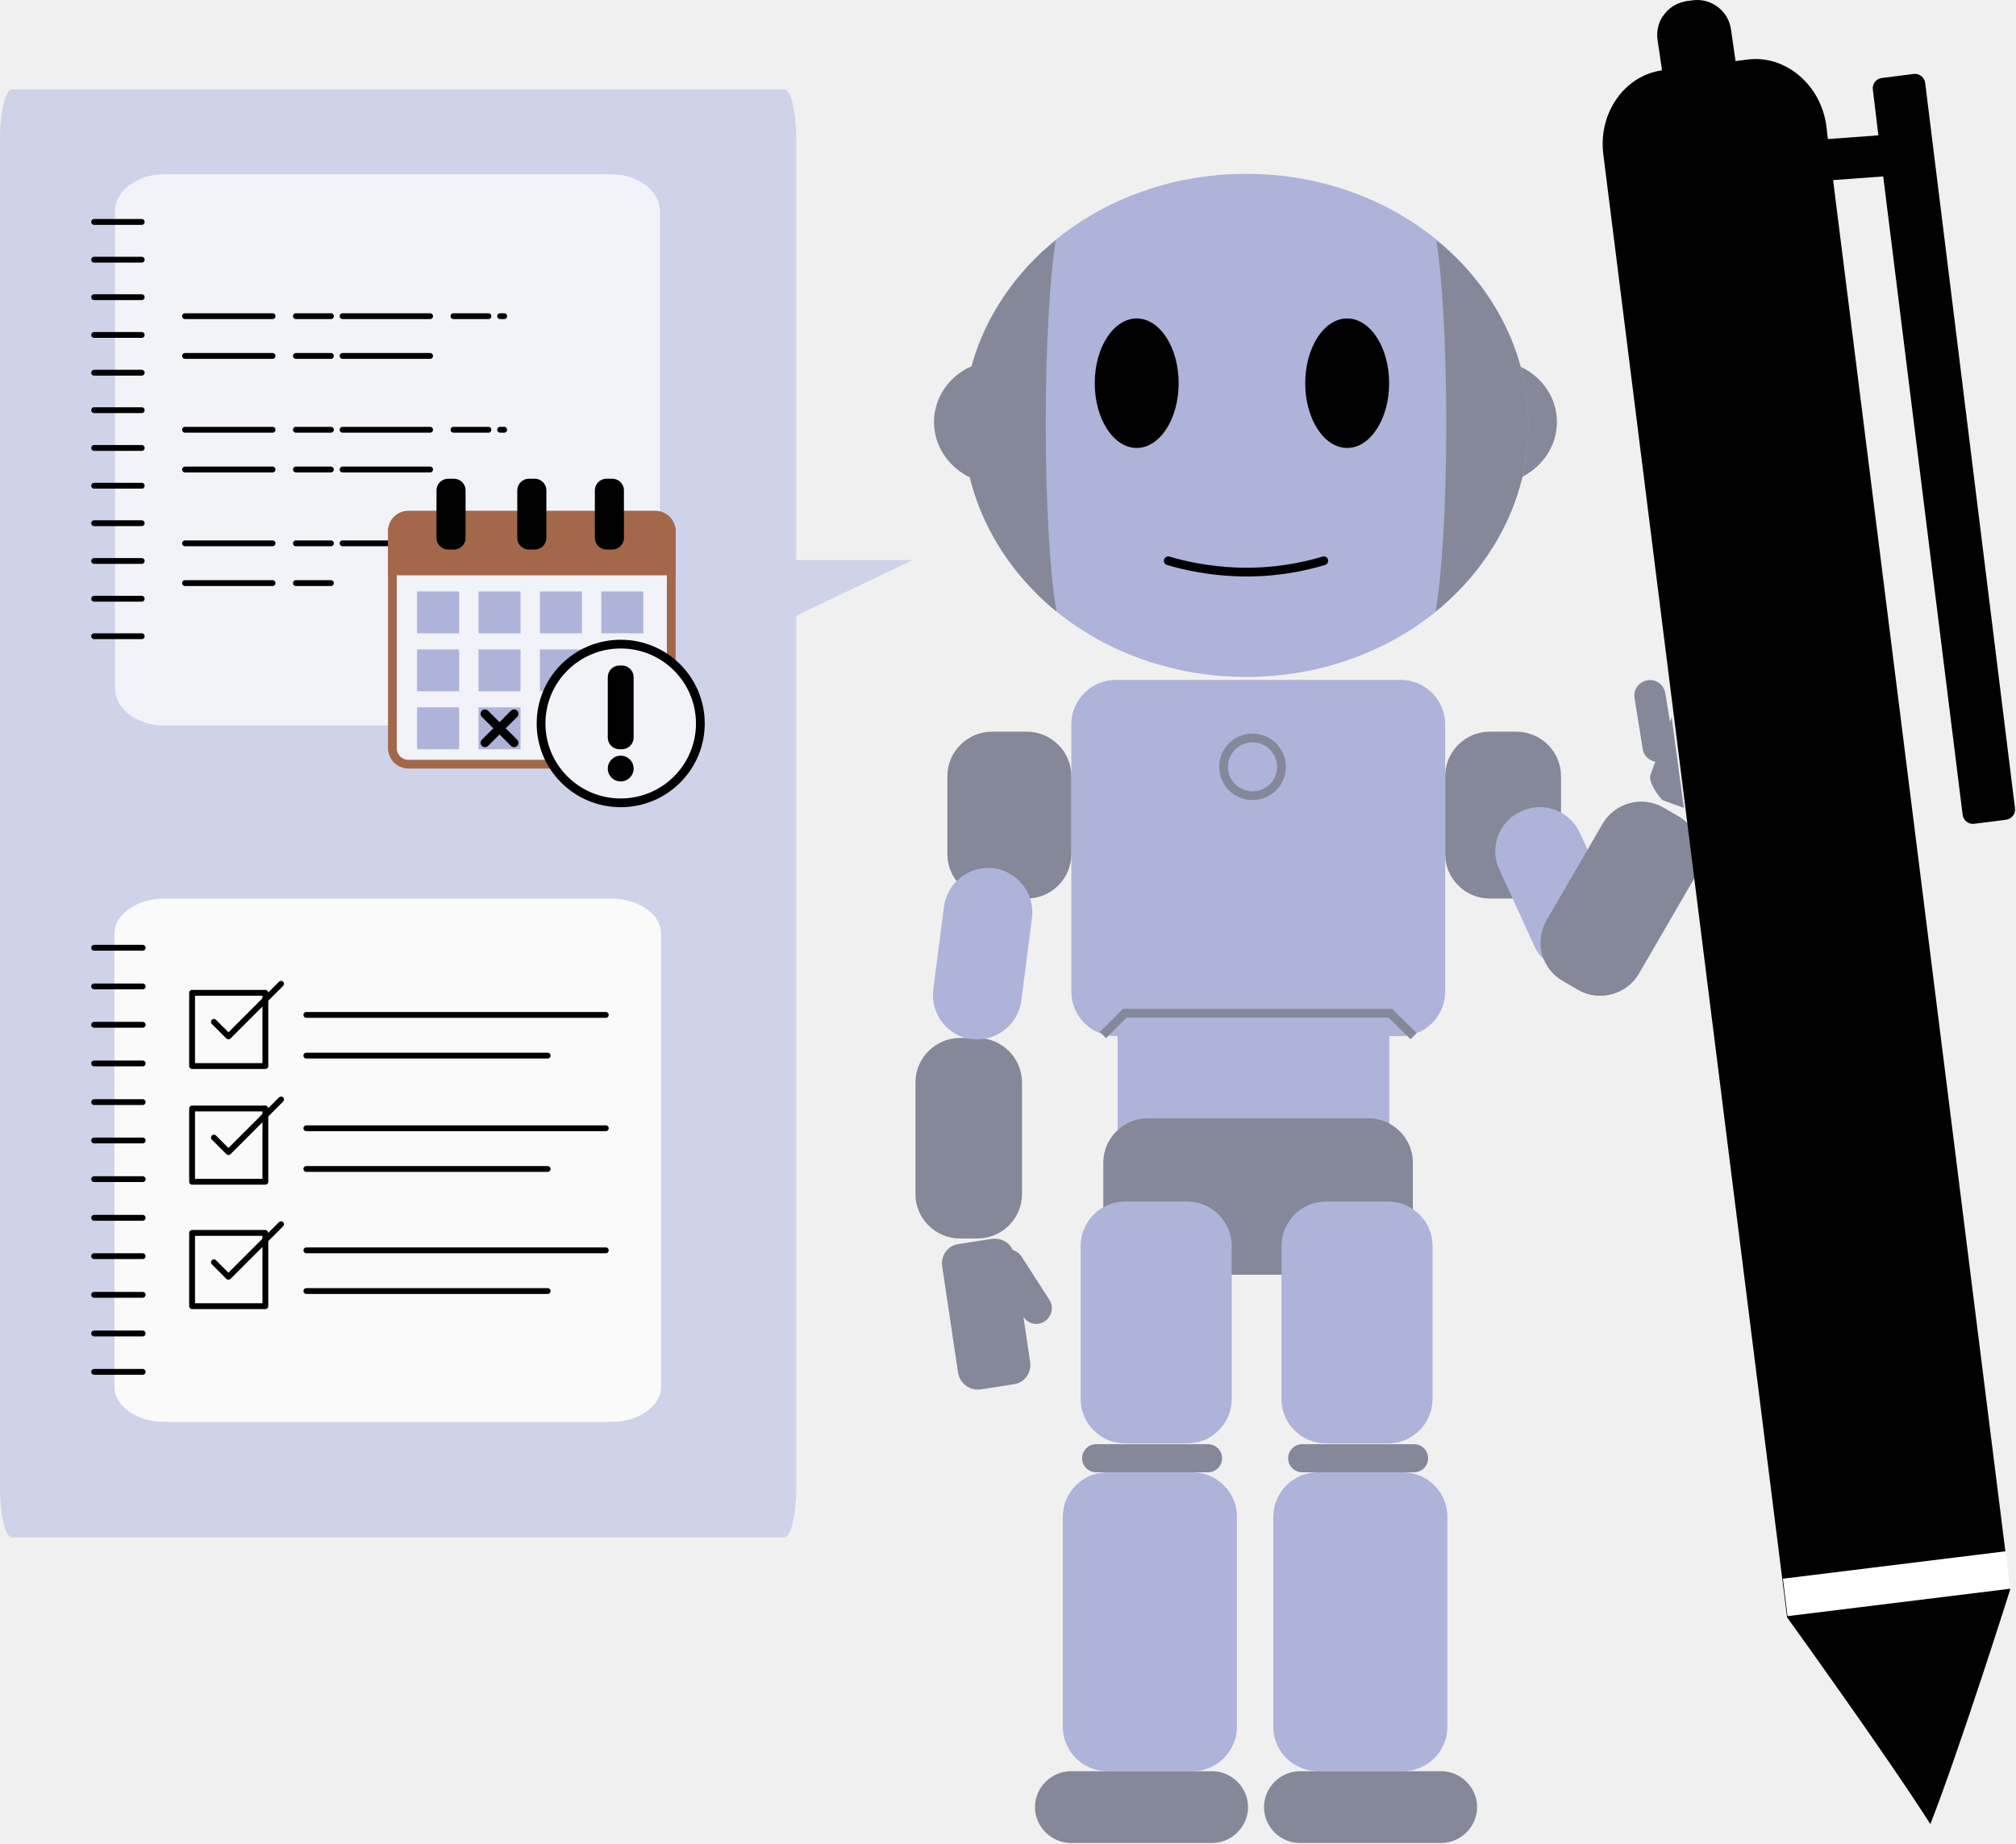
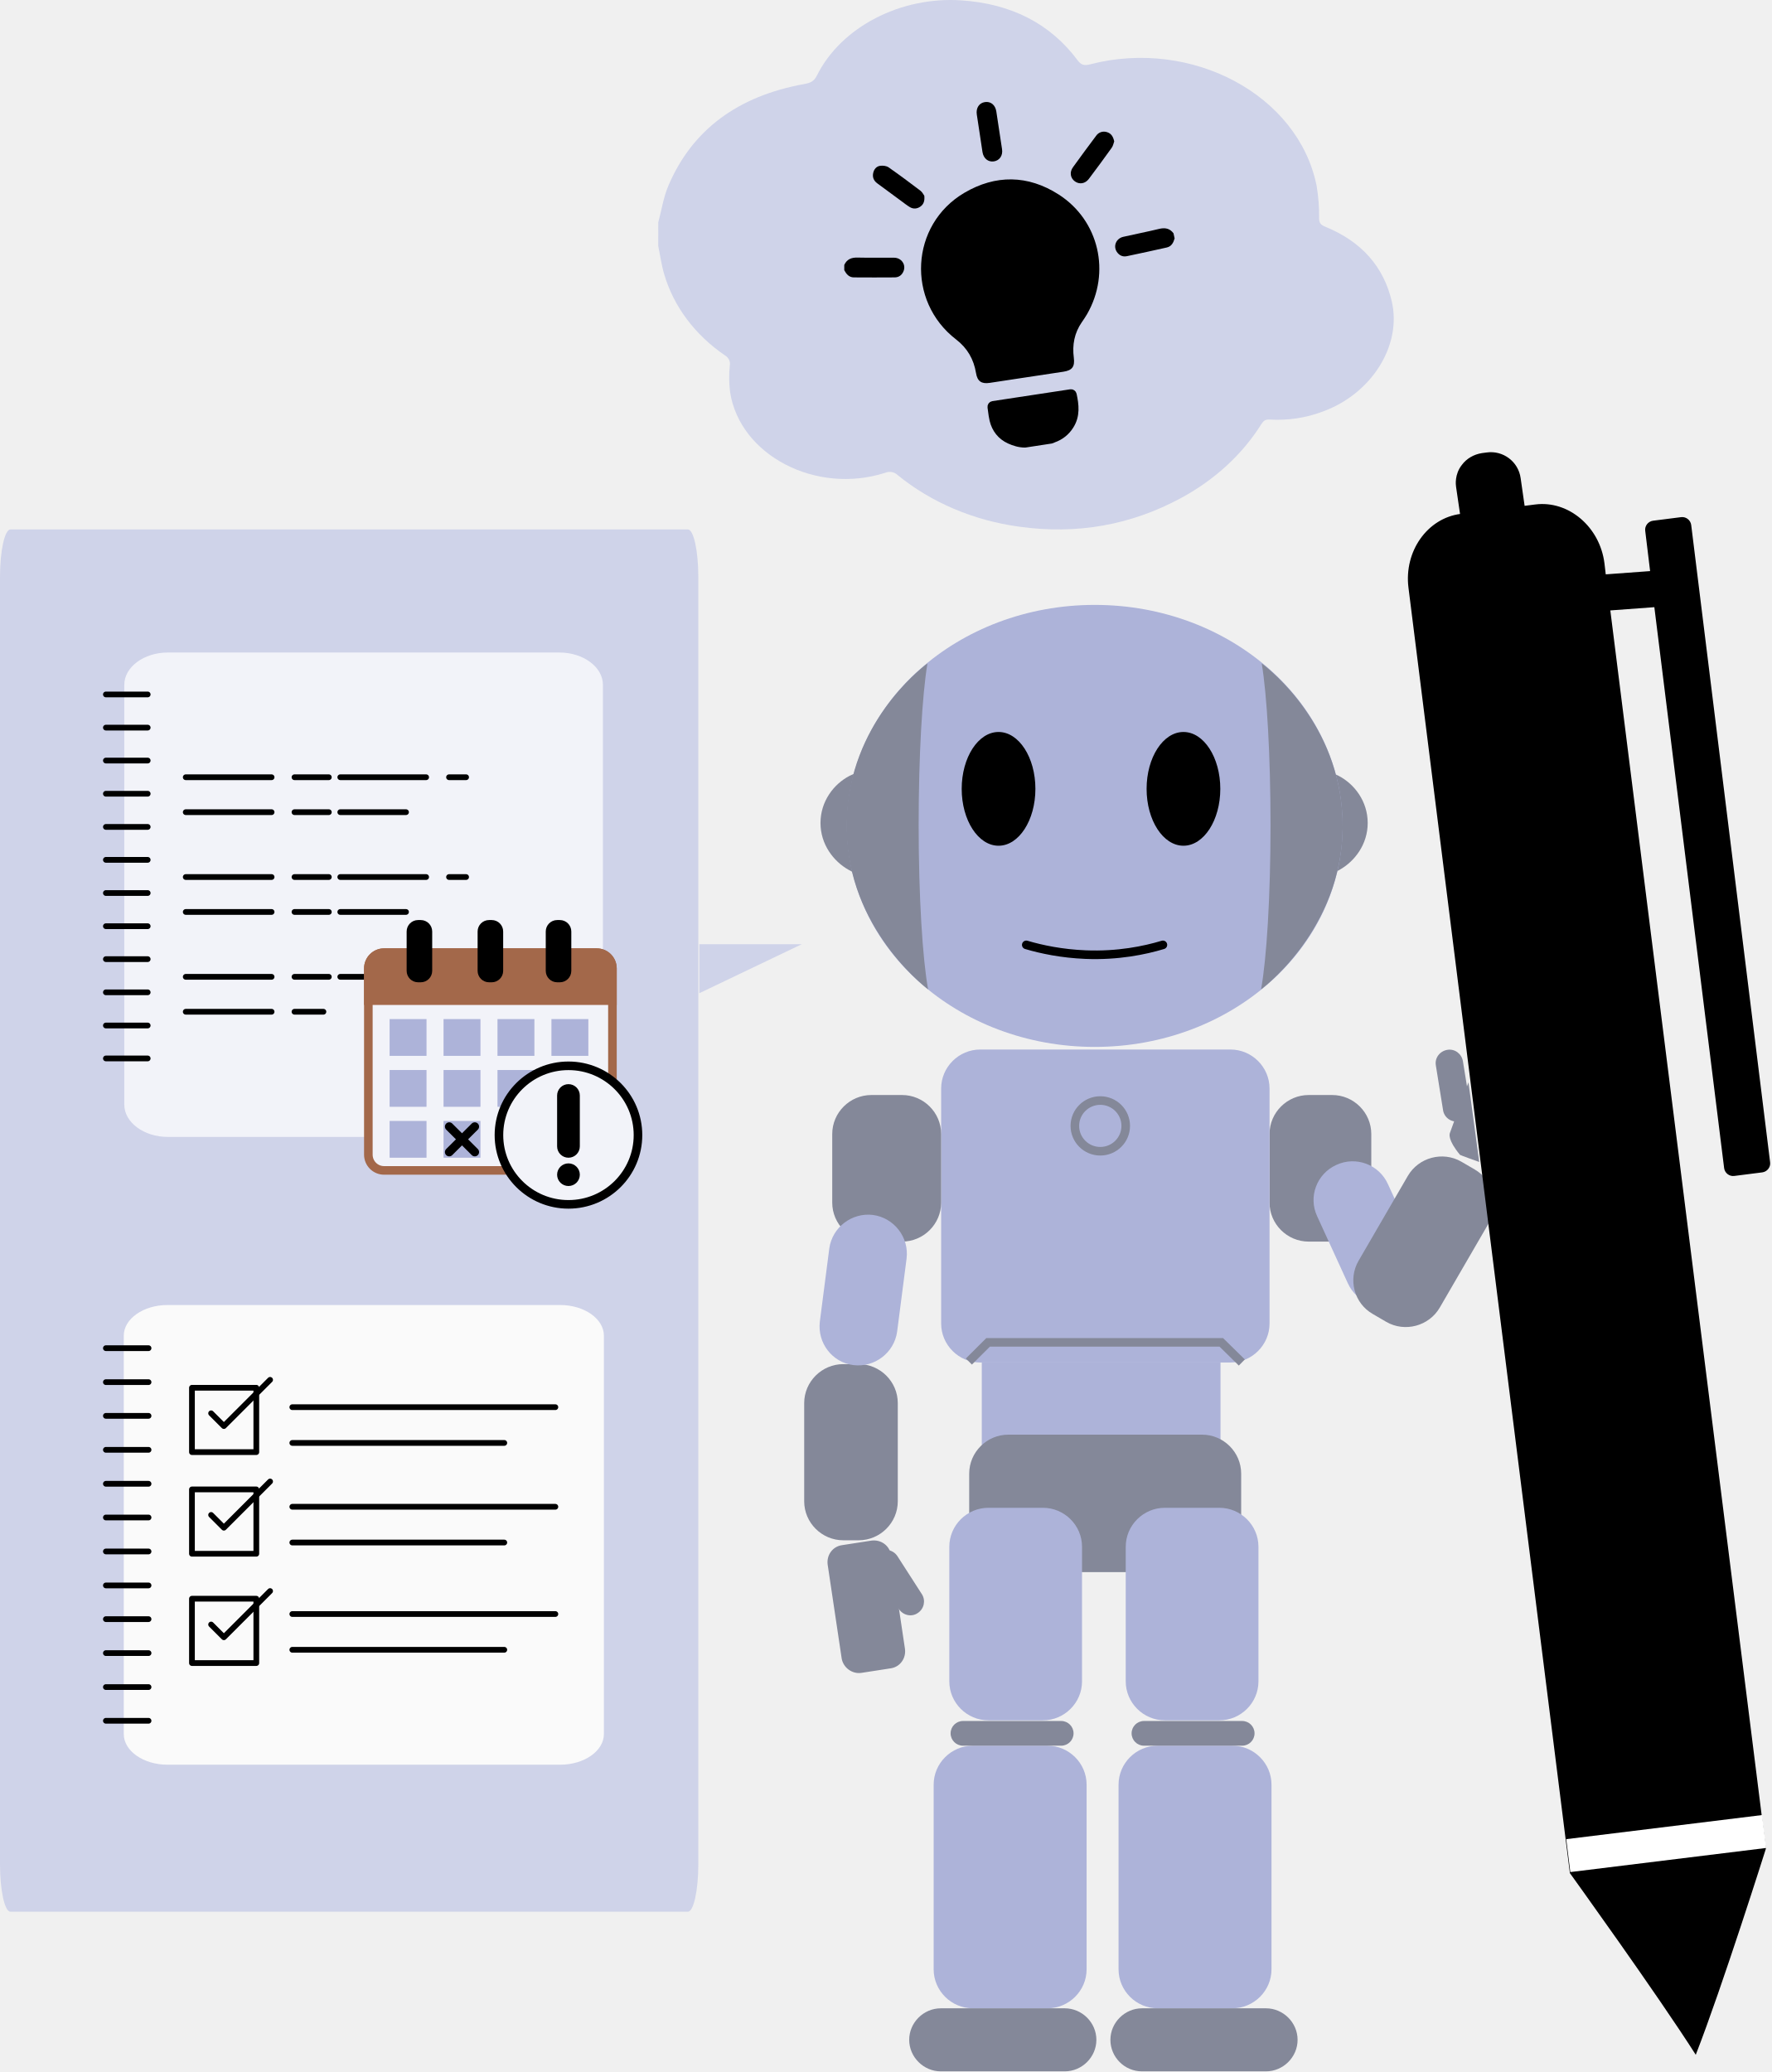
- <svg xmlns="http://www.w3.org/2000/svg" width="691" height="632" viewBox="0 0 691 632" fill="none">
-   <path d="M510.614 308.018H519.775C528.173 308.018 535.044 301.17 535.044 292.8V266.043C535.044 257.673 528.173 250.825 519.775 250.825H510.614C502.217 250.825 495.346 257.673 495.346 266.043V292.8C495.346 301.17 502.217 308.018 510.614 308.018Z" fill="#848899" />
-   <path d="M545.987 331.732C553.622 328.308 557.057 319.305 553.494 311.696L541.534 285.572C538.099 277.963 529.065 274.539 521.43 278.09C513.796 281.514 510.36 290.518 513.923 298.127L525.884 324.25C529.319 331.859 538.226 335.156 545.987 331.732Z" fill="#ADB3D9" />
-   <path d="M535.681 336.298L540.898 339.341C548.151 343.526 557.566 340.99 561.765 333.762L580.978 300.663C585.177 293.435 582.632 284.05 575.38 279.865L570.163 276.822C562.91 272.637 553.495 275.173 549.296 282.402L530.083 315.5C525.884 322.729 528.301 332.113 535.681 336.298Z" fill="#848899" />
-   <path d="M520.667 125.532L522.321 126.293C528.428 129.463 533.645 136.185 533.645 144.681C533.645 153.051 528.555 159.645 522.702 162.942L521.303 163.703" fill="#848899" />
-   <path d="M333.116 125.532L331.462 126.293C325.355 129.463 320.138 136.185 320.138 144.681C320.138 153.051 325.228 159.645 331.081 162.942L332.48 163.703" fill="#848899" />
-   <path d="M427.146 232.056C480.553 232.056 523.848 193.448 523.848 145.823C523.848 98.197 480.553 59.589 427.146 59.589C373.74 59.589 330.445 98.197 330.445 145.823C330.445 193.448 373.74 232.056 427.146 232.056Z" fill="#ADB3D9" />
-   <path d="M362.127 209.61C359.964 197.689 358.437 173.595 358.437 145.569C358.437 118.304 359.836 94.59 361.872 82.415C358.182 85.205 331.717 106.256 330.317 143.033C328.917 183.359 359.2 207.327 362.127 209.61Z" fill="#848899" />
-   <path d="M389.611 153.558C397.552 153.558 403.989 143.622 403.989 131.366C403.989 119.109 397.552 109.173 389.611 109.173C381.67 109.173 375.233 119.109 375.233 131.366C375.233 143.622 381.67 153.558 389.611 153.558Z" fill="black" />
-   <path d="M461.755 153.558C469.696 153.558 476.133 143.622 476.133 131.366C476.133 119.109 469.696 109.173 461.755 109.173C453.814 109.173 447.377 119.109 447.377 131.366C447.377 143.622 453.814 153.558 461.755 153.558Z" fill="black" />
-   <path d="M400.426 192.237C406.406 194.012 414.295 195.661 423.584 196.041C436.18 196.548 446.614 194.393 453.739 192.237" stroke="black" stroke-width="3" stroke-miterlimit="10" stroke-linecap="round" stroke-linejoin="round" />
-   <path d="M382.484 355.193H480.077C488.474 355.193 495.345 348.345 495.345 339.975V248.289C495.345 239.919 488.474 233.071 480.077 233.071H382.484C374.087 233.071 367.216 239.919 367.216 248.289V339.975C367.216 348.345 374.087 355.193 382.484 355.193Z" fill="#ADB3D9" />
-   <path d="M429.308 272.764C434.79 272.764 439.233 268.335 439.233 262.872C439.233 257.409 434.79 252.981 429.308 252.981C423.827 252.981 419.384 257.409 419.384 262.872C419.384 268.335 423.827 272.764 429.308 272.764Z" stroke="#848899" stroke-width="3" stroke-miterlimit="10" />
-   <path d="M484.531 355.193L476.515 347.331H385.539L378.032 354.813" stroke="#848899" stroke-width="3" stroke-miterlimit="10" />
-   <path d="M329.045 424.561H335.025C343.423 424.561 350.294 417.713 350.294 409.343V371.045C350.294 362.675 343.423 355.827 335.025 355.827H329.045C320.647 355.827 313.776 362.675 313.776 371.045V409.343C313.776 417.713 320.647 424.561 329.045 424.561Z" fill="#848899" />
-   <path d="M336.044 476.301L347.495 474.525C351.185 474.018 353.603 470.594 353.094 466.916L347.622 430.267C347.114 426.589 343.678 424.18 339.988 424.687L328.537 426.463C324.847 426.97 322.429 430.394 322.938 434.071L328.409 470.721C329.046 474.272 332.481 476.808 336.044 476.301Z" fill="#848899" />
-   <path d="M572.961 245.879L577.16 276.949C577.16 276.949 569.652 274.286 569.652 274.159C564.817 268.325 565.581 266.043 565.708 265.662C566.09 264.521 572.452 247.147 572.961 245.879Z" fill="#848899" />
-   <path d="M569.144 261.097C572.071 260.589 574.107 257.926 573.598 255.01L570.799 237.636C570.29 234.719 567.618 232.69 564.691 233.198C561.765 233.705 559.729 236.368 560.238 239.285L563.037 256.658C563.419 259.575 566.218 261.604 569.144 261.097Z" fill="#848899" />
-   <path d="M358.055 452.967C360.599 451.318 361.236 448.021 359.709 445.612L350.166 430.774C348.512 428.238 345.203 427.604 342.786 429.126C340.241 430.774 339.605 434.072 341.132 436.481L350.675 451.318C352.329 453.855 355.637 454.615 358.055 452.967Z" fill="#848899" />
-   <path d="M339.987 308.018H351.948C360.346 308.018 367.217 301.17 367.217 292.8V266.043C367.217 257.673 360.346 250.825 351.948 250.825H339.987C331.59 250.825 324.719 257.673 324.719 266.043V292.8C324.719 301.17 331.59 308.018 339.987 308.018Z" fill="#848899" />
-   <path d="M383.072 392.802L476.21 392.802L476.21 355.138L383.072 355.138L383.072 392.802Z" fill="#ADB3D9" />
-   <path d="M393.427 436.988H469.007C477.405 436.988 484.276 430.14 484.276 421.77V398.563C484.276 390.194 477.405 383.346 469.007 383.346H393.427C385.03 383.346 378.159 390.194 378.159 398.563V421.77C378.159 430.14 385.03 436.988 393.427 436.988Z" fill="#848899" />
-   <path d="M385.666 494.816H406.915C415.313 494.816 422.184 487.968 422.184 479.598V427.097C422.184 418.727 415.313 411.879 406.915 411.879H385.666C377.268 411.879 370.397 418.727 370.397 427.097V479.598C370.397 487.968 377.268 494.816 385.666 494.816Z" fill="#ADB3D9" />
-   <path d="M454.502 494.816H475.75C484.148 494.816 491.019 487.968 491.019 479.598V427.097C491.019 418.727 484.148 411.879 475.75 411.879H454.502C446.104 411.879 439.233 418.727 439.233 427.097V479.598C439.233 487.968 446.104 494.816 454.502 494.816Z" fill="#ADB3D9" />
-   <path d="M569.908 24.081L599.046 20.404C612.024 18.755 624.239 29.154 626.02 43.357L626.529 47.669L643.833 46.4L641.925 30.675C641.67 28.773 643.07 26.998 644.979 26.744L655.921 25.349C657.83 25.096 659.611 26.491 659.866 28.393L690.657 277.076C690.912 278.978 689.512 280.753 687.604 281.007L676.661 282.402C674.753 282.656 672.971 281.261 672.717 279.358L645.488 60.477L628.31 61.745L689.003 544.908C689.003 544.908 672.08 598.55 661.647 625.308C646.633 601.72 612.533 554.419 612.533 554.419L549.55 52.868C547.768 38.665 556.929 25.73 569.908 24.081Z" fill="black" />
-   <path d="M569.781 24.842C569.781 24.842 568.127 13.682 568.127 13.555C568 12.794 567.491 8.61 570.417 4.932C572.199 2.522 574.998 0.874 578.179 0.367L580.087 0.113C586.449 -0.775 592.43 3.664 593.32 10.131C593.32 10.258 594.974 21.545 594.974 21.671" fill="black" />
-   <path d="M687.512 531.771L611.11 541.178L612.701 554.016L689.104 544.609L687.512 531.771Z" fill="white" />
-   <path d="M451.703 607.173H480.84C489.238 607.173 496.109 600.325 496.109 591.955V519.925C496.109 511.555 489.238 504.707 480.84 504.707H451.703C443.305 504.707 436.434 511.555 436.434 519.925V591.955C436.434 600.325 443.305 607.173 451.703 607.173Z" fill="#ADB3D9" />
-   <path d="M379.559 607.173H408.696C417.094 607.173 423.965 600.325 423.965 591.955V519.925C423.965 511.555 417.094 504.707 408.696 504.707H379.559C371.161 504.707 364.29 511.555 364.29 519.925V591.955C364.29 600.325 371.161 607.173 379.559 607.173Z" fill="#ADB3D9" />
-   <path d="M445.596 631.775H493.947C500.691 631.775 506.289 626.195 506.289 619.474C506.289 612.753 500.691 607.173 493.947 607.173H445.596C438.853 607.173 433.254 612.753 433.254 619.474C433.254 626.195 438.725 631.775 445.596 631.775Z" fill="#848899" />
-   <path d="M367.09 631.775H415.44C422.184 631.775 427.783 626.195 427.783 619.474C427.783 612.753 422.184 607.173 415.44 607.173H367.09C360.346 607.173 354.748 612.753 354.748 619.474C354.748 626.195 360.346 631.775 367.09 631.775Z" fill="#848899" />
-   <path d="M446.36 504.707H484.658C487.33 504.707 489.494 502.551 489.494 499.888C489.494 497.225 487.33 495.069 484.658 495.069H446.36C443.688 495.069 441.524 497.225 441.524 499.888C441.524 502.551 443.688 504.707 446.36 504.707Z" fill="#848899" />
-   <path d="M375.742 504.707H414.041C416.713 504.707 418.876 502.551 418.876 499.888C418.876 497.225 416.713 495.069 414.041 495.069H375.742C373.07 495.069 370.907 497.225 370.907 499.888C370.907 502.551 373.07 504.707 375.742 504.707Z" fill="#848899" />
-   <path d="M492.038 209.61C494.201 197.689 495.728 173.595 495.728 145.569C495.728 118.304 494.328 94.59 492.292 82.415C495.982 85.205 522.448 106.256 523.847 143.033C525.247 183.359 495.091 207.327 492.038 209.61Z" fill="#848899" />
-   <path d="M332.99 356.208C341.26 357.222 348.895 351.389 350.04 343.146L353.729 314.613C354.747 306.37 348.895 298.761 340.624 297.619C332.353 296.605 324.719 302.438 323.574 310.681L319.884 339.215C318.866 347.584 324.719 355.193 332.99 356.208Z" fill="#ADB3D9" />
-   <path d="M268.852 527.005H206.739H4.08C1.836 527.005 0 519.359 0 509.933V47.74C0 38.315 1.836 30.668 4.08 30.668H268.852C271.096 30.668 272.932 38.315 272.932 47.74V509.933C272.932 519.359 271.096 527.005 268.852 527.005Z" fill="#CFD3E9" />
-   <path d="M272.856 191.987H312.828L272.856 211.105V191.987Z" fill="#CFD3E9" />
-   <path d="M209.204 248.726H56.436C47.091 248.726 39.446 243.056 39.446 236.125V72.315C39.446 65.385 47.091 59.715 56.436 59.715H209.204C218.548 59.715 226.194 65.385 226.194 72.315V236.125C226.194 243.056 218.548 248.726 209.204 248.726Z" fill="#F2F3F9" />
-   <path d="M48.575 76.076H32.265" stroke="black" stroke-width="2" stroke-miterlimit="10" stroke-linecap="round" stroke-linejoin="round" />
-   <path d="M48.575 89.022H32.265" stroke="black" stroke-width="2" stroke-miterlimit="10" stroke-linecap="round" stroke-linejoin="round" />
-   <path d="M48.575 101.872H32.265" stroke="black" stroke-width="2" stroke-miterlimit="10" stroke-linecap="round" stroke-linejoin="round" />
-   <path d="M48.575 114.818H32.265" stroke="black" stroke-width="2" stroke-miterlimit="10" stroke-linecap="round" stroke-linejoin="round" />
-   <path d="M48.575 127.765H32.265" stroke="black" stroke-width="2" stroke-miterlimit="10" stroke-linecap="round" stroke-linejoin="round" />
-   <path d="M48.575 140.614H32.265" stroke="black" stroke-width="2" stroke-miterlimit="10" stroke-linecap="round" stroke-linejoin="round" />
-   <path d="M48.575 153.561H32.265" stroke="black" stroke-width="2" stroke-miterlimit="10" stroke-linecap="round" stroke-linejoin="round" />
-   <path d="M48.575 166.507H32.265" stroke="black" stroke-width="2" stroke-miterlimit="10" stroke-linecap="round" stroke-linejoin="round" />
-   <path d="M48.575 179.357H32.265" stroke="black" stroke-width="2" stroke-miterlimit="10" stroke-linecap="round" stroke-linejoin="round" />
-   <path d="M48.575 192.303H32.265" stroke="black" stroke-width="2" stroke-miterlimit="10" stroke-linecap="round" stroke-linejoin="round" />
-   <path d="M48.575 205.25H32.265" stroke="black" stroke-width="2" stroke-miterlimit="10" stroke-linecap="round" stroke-linejoin="round" />
-   <path d="M48.575 218.099H32.265" stroke="black" stroke-width="2" stroke-miterlimit="10" stroke-linecap="round" stroke-linejoin="round" />
-   <path d="M63.421 108.382L172.81 108.382" stroke="black" stroke-width="2" stroke-miterlimit="10" stroke-linecap="round" stroke-linejoin="round" stroke-dasharray="30 8 12 4" />
-   <path d="M63.421 122.01L149.369 122.01" stroke="black" stroke-width="2" stroke-miterlimit="10" stroke-linecap="round" stroke-linejoin="round" stroke-dasharray="30 8 12 4" />
-   <path d="M63.421 160.947H149.369" stroke="black" stroke-width="2" stroke-miterlimit="10" stroke-linecap="round" stroke-linejoin="round" stroke-dasharray="30 8 12 4" />
-   <path d="M63.421 147.319L172.81 147.319" stroke="black" stroke-width="2" stroke-miterlimit="10" stroke-linecap="round" stroke-linejoin="round" stroke-dasharray="30 8 12 4" />
-   <path d="M63.421 199.884H117.139" stroke="black" stroke-width="2" stroke-miterlimit="10" stroke-linecap="round" stroke-linejoin="round" stroke-dasharray="30 8 12 4" />
-   <path d="M63.421 186.256L142.532 186.256" stroke="black" stroke-width="2" stroke-miterlimit="10" stroke-linecap="round" stroke-linejoin="round" stroke-dasharray="30 8 12 4" />
-   <path d="M139.995 176.642H224.581C227.619 176.642 230.081 179.105 230.081 182.142V228.687V256.464C230.081 259.501 227.619 261.964 224.581 261.964H190.596H139.995C136.958 261.964 134.495 259.501 134.495 256.464V182.142C134.495 179.105 136.958 176.642 139.995 176.642Z" fill="#F2F3F9" stroke="#A3684A" stroke-width="3" />
-   <path d="M132.995 182.142C132.995 178.276 136.129 175.142 139.995 175.142H224.581C228.447 175.142 231.581 178.276 231.581 182.142V197.223H132.995V182.142Z" fill="#A3684A" />
-   <rect x="149.611" y="164.102" width="9.969" height="24.288" rx="4" fill="black" />
-   <rect x="177.303" y="164.102" width="9.969" height="24.288" rx="4" fill="black" />
-   <rect x="203.89" y="164.102" width="9.969" height="24.288" rx="4" fill="black" />
-   <rect x="142.965" y="202.743" width="14.4" height="14.352" fill="#ADB3D9" />
-   <rect x="164.011" y="202.743" width="14.4" height="14.352" fill="#ADB3D9" />
-   <rect x="206.104" y="202.743" width="14.4" height="14.352" fill="#ADB3D9" />
-   <rect x="185.058" y="202.743" width="14.4" height="14.352" fill="#ADB3D9" />
-   <rect x="142.965" y="222.615" width="14.4" height="14.352" fill="#ADB3D9" />
-   <rect x="164.011" y="222.615" width="14.4" height="14.352" fill="#ADB3D9" />
-   <path d="M185.058 222.615H199.458V224.823V236.967H187.827H185.058V222.615Z" fill="#ADB3D9" />
-   <rect x="164.011" y="242.487" width="14.4" height="14.352" fill="#ADB3D9" />
-   <rect x="142.965" y="242.487" width="14.4" height="14.352" fill="#ADB3D9" />
-   <path d="M166.227 254.631L176.196 244.695" stroke="black" stroke-width="3" stroke-linecap="round" stroke-linejoin="round" />
-   <path d="M176.196 254.631L166.227 244.695" stroke="black" stroke-width="3" stroke-linecap="round" stroke-linejoin="round" />
-   <path d="M240.05 248.007C240.05 263.027 227.832 275.212 212.75 275.212C197.667 275.212 185.449 263.027 185.449 248.007C185.449 232.988 197.667 220.803 212.75 220.803C227.832 220.803 240.05 232.988 240.05 248.007Z" fill="#F2F3F9" stroke="black" stroke-width="3" />
-   <rect x="208.319" y="228.135" width="8.862" height="28.704" rx="4" fill="black" />
-   <ellipse cx="212.75" cy="263.463" rx="4.431" ry="4.416" fill="black" />
-   <path d="M209.531 487.415H56.283C46.909 487.415 39.239 482.034 39.239 475.457V320.009C39.239 313.433 46.909 308.052 56.283 308.052H209.531C218.904 308.052 226.574 313.433 226.574 320.009V475.457C226.574 482.034 218.904 487.415 209.531 487.415Z" fill="#FAFAFA" />
-   <path d="M48.906 324.892H32.265" stroke="black" stroke-width="2" stroke-miterlimit="10" stroke-linecap="round" stroke-linejoin="round" />
-   <path d="M48.906 338.145H32.265" stroke="black" stroke-width="2" stroke-miterlimit="10" stroke-linecap="round" stroke-linejoin="round" />
-   <path d="M48.906 351.298H32.265" stroke="black" stroke-width="2" stroke-miterlimit="10" stroke-linecap="round" stroke-linejoin="round" />
-   <path d="M48.906 364.551H32.265" stroke="black" stroke-width="2" stroke-miterlimit="10" stroke-linecap="round" stroke-linejoin="round" />
-   <path d="M48.906 377.804H32.265" stroke="black" stroke-width="2" stroke-miterlimit="10" stroke-linecap="round" stroke-linejoin="round" />
-   <path d="M48.906 390.957H32.265" stroke="black" stroke-width="2" stroke-miterlimit="10" stroke-linecap="round" stroke-linejoin="round" />
-   <path d="M48.906 404.21H32.265" stroke="black" stroke-width="2" stroke-miterlimit="10" stroke-linecap="round" stroke-linejoin="round" />
-   <path d="M48.906 417.463H32.265" stroke="black" stroke-width="2" stroke-miterlimit="10" stroke-linecap="round" stroke-linejoin="round" />
-   <path d="M48.906 430.616H32.265" stroke="black" stroke-width="2" stroke-miterlimit="10" stroke-linecap="round" stroke-linejoin="round" />
-   <path d="M48.906 443.869H32.265" stroke="black" stroke-width="2" stroke-miterlimit="10" stroke-linecap="round" stroke-linejoin="round" />
-   <path d="M48.906 457.122H32.265" stroke="black" stroke-width="2" stroke-miterlimit="10" stroke-linecap="round" stroke-linejoin="round" />
-   <path d="M48.906 470.276H32.265" stroke="black" stroke-width="2" stroke-miterlimit="10" stroke-linecap="round" stroke-linejoin="round" />
-   <path d="M90.955 340.337H65.844V365.448H90.955V340.337Z" stroke="black" stroke-width="2" stroke-miterlimit="10" stroke-linecap="round" stroke-linejoin="round" />
-   <path d="M73.318 350.302L78.301 355.284L96.337 337.248" stroke="black" stroke-width="2" stroke-miterlimit="10" stroke-linecap="round" stroke-linejoin="round" />
-   <path d="M105.005 347.91H207.64" stroke="black" stroke-width="2" stroke-miterlimit="10" stroke-linecap="round" stroke-linejoin="round" />
-   <path d="M105.005 361.861H187.711" stroke="black" stroke-width="2" stroke-miterlimit="10" stroke-linecap="round" stroke-linejoin="round" />
-   <path d="M90.955 379.996H65.844V405.107H90.955V379.996Z" stroke="black" stroke-width="2" stroke-miterlimit="10" stroke-linecap="round" stroke-linejoin="round" />
-   <path d="M73.318 389.961L78.301 394.943L96.337 376.907" stroke="black" stroke-width="2" stroke-miterlimit="10" stroke-linecap="round" stroke-linejoin="round" />
-   <path d="M90.955 422.645H65.844V447.756H90.955V422.645Z" stroke="black" stroke-width="2" stroke-miterlimit="10" stroke-linecap="round" stroke-linejoin="round" />
-   <path d="M73.318 432.709L78.301 437.691L96.337 419.656" stroke="black" stroke-width="2" stroke-miterlimit="10" stroke-linecap="round" stroke-linejoin="round" />
-   <path d="M105.005 386.772H207.64" stroke="black" stroke-width="2" stroke-miterlimit="10" stroke-linecap="round" stroke-linejoin="round" />
-   <path d="M105.005 400.723H187.711" stroke="black" stroke-width="2" stroke-miterlimit="10" stroke-linecap="round" stroke-linejoin="round" />
-   <path d="M105.005 428.624H207.64" stroke="black" stroke-width="2" stroke-miterlimit="10" stroke-linecap="round" stroke-linejoin="round" />
-   <path d="M105.005 442.574H187.711" stroke="black" stroke-width="2" stroke-miterlimit="10" stroke-linecap="round" stroke-linejoin="round" />
+ <svg xmlns="http://www.w3.org/2000/svg" width="619" height="724" viewBox="0 0 619 724" fill="none">
+   <path d="M457.272 433.841H465.476C472.996 433.841 479.149 427.708 479.149 420.213V396.25C479.149 388.755 472.996 382.622 465.476 382.622H457.272C449.751 382.622 443.598 388.755 443.598 396.25V420.213C443.598 427.708 449.751 433.841 457.272 433.841Z" fill="#848899" />
+   <path d="M488.949 455.078C495.786 452.011 498.863 443.948 495.672 437.134L484.961 413.739C481.885 406.925 473.794 403.859 466.958 407.039C460.121 410.105 457.044 418.168 460.235 424.982L470.946 448.377C474.022 455.191 481.999 458.144 488.949 455.078Z" fill="#ADB3D9" />
+   <path d="M479.72 459.166L484.392 461.892C490.887 465.639 499.319 463.368 503.079 456.895L520.285 427.254C524.045 420.78 521.766 412.377 515.271 408.629L510.599 405.903C504.105 402.156 495.672 404.427 491.912 410.9L474.706 440.541C470.946 447.014 473.111 455.418 479.72 459.166Z" fill="#848899" />
+   <path d="M466.274 270.419L467.755 271.1C473.225 273.939 477.896 279.958 477.896 287.567C477.896 295.062 473.339 300.968 468.097 303.921L466.844 304.602" fill="#848899" />
+   <path d="M298.317 270.419L296.835 271.1C291.366 273.939 286.694 279.958 286.694 287.567C286.694 295.062 291.252 300.968 296.494 303.921L297.747 304.602" fill="#848899" />
+   <path d="M382.524 365.814C430.351 365.814 469.123 331.24 469.123 288.589C469.123 245.939 430.351 211.364 382.524 211.364C334.696 211.364 295.924 245.939 295.924 288.589C295.924 331.24 334.696 365.814 382.524 365.814Z" fill="#ADB3D9" />
+   <path d="M324.296 345.713C322.359 335.038 320.992 313.46 320.992 288.362C320.992 263.945 322.245 242.708 324.068 231.806C320.764 234.304 297.063 253.156 295.81 286.091C294.556 322.205 321.676 343.669 324.296 345.713Z" fill="#848899" />
+   <path d="M348.909 295.517C356.02 295.517 361.785 286.619 361.785 275.643C361.785 264.667 356.02 255.769 348.909 255.769C341.798 255.769 336.033 264.667 336.033 275.643C336.033 286.619 341.798 295.517 348.909 295.517Z" fill="black" />
+   <path d="M413.516 295.517C420.628 295.517 426.392 286.619 426.392 275.643C426.392 264.667 420.628 255.769 413.516 255.769C406.405 255.769 400.641 264.667 400.641 275.643C400.641 286.619 406.405 295.517 413.516 295.517Z" fill="black" />
+   <path d="M358.595 330.155C363.95 331.744 371.015 333.221 379.333 333.562C390.614 334.016 399.957 332.085 406.338 330.155" stroke="black" stroke-width="3" stroke-miterlimit="10" stroke-linecap="round" stroke-linejoin="round" />
+   <path d="M342.528 476.087H429.924C437.445 476.087 443.598 469.955 443.598 462.459V380.351C443.598 372.855 437.445 366.723 429.924 366.723H342.528C335.007 366.723 328.854 372.855 328.854 380.351V462.459C328.854 469.955 335.007 476.087 342.528 476.087Z" fill="#ADB3D9" />
+   <path d="M384.46 402.269C389.368 402.269 393.347 398.303 393.347 393.411C393.347 388.519 389.368 384.553 384.46 384.553C379.551 384.553 375.572 388.519 375.572 393.411C375.572 398.303 379.551 402.269 384.46 402.269Z" stroke="#848899" stroke-width="3" stroke-miterlimit="10" />
+   <path d="M433.913 476.087L426.734 469.046H345.263L338.54 475.747" stroke="#848899" stroke-width="3" stroke-miterlimit="10" />
+   <path d="M294.671 538.208H300.026C307.547 538.208 313.7 532.076 313.7 524.58V490.283C313.7 482.788 307.547 476.655 300.026 476.655H294.671C287.15 476.655 280.997 482.788 280.997 490.283V524.58C280.997 532.076 287.15 538.208 294.671 538.208Z" fill="#848899" />
+   <path d="M300.938 584.543L311.193 582.953C314.498 582.499 316.663 579.433 316.207 576.139L311.307 543.318C310.851 540.025 307.775 537.867 304.47 538.321L294.215 539.911C290.911 540.366 288.746 543.432 289.202 546.725L294.101 579.546C294.671 582.726 297.748 584.997 300.938 584.543Z" fill="#848899" />
+   <path d="M513.105 378.193L516.865 406.017C516.865 406.017 510.142 403.632 510.142 403.518C505.812 398.294 506.496 396.25 506.61 395.91C506.952 394.887 512.649 379.329 513.105 378.193Z" fill="#848899" />
+   <path d="M509.687 391.821C512.308 391.367 514.131 388.982 513.675 386.37L511.169 370.811C510.713 368.199 508.32 366.382 505.699 366.836C503.078 367.291 501.255 369.676 501.711 372.288L504.218 387.846C504.56 390.458 507.067 392.275 509.687 391.821Z" fill="#848899" />
+   <path d="M320.65 563.647C322.929 562.171 323.499 559.218 322.131 557.06L313.585 543.773C312.104 541.501 309.141 540.934 306.976 542.296C304.697 543.773 304.128 546.725 305.495 548.883L314.041 562.17C315.522 564.442 318.485 565.123 320.65 563.647Z" fill="#848899" />
+   <path d="M304.47 433.841H315.181C322.701 433.841 328.855 427.708 328.855 420.213V396.25C328.855 388.755 322.701 382.622 315.181 382.622H304.47C296.949 382.622 290.796 388.755 290.796 396.25V420.213C290.796 427.708 296.949 433.841 304.47 433.841Z" fill="#848899" />
+   <path d="M343.053 509.768L426.462 509.768L426.462 476.038L343.053 476.038L343.053 509.768Z" fill="#ADB3D9" />
+   <path d="M352.327 549.338H420.011C427.532 549.338 433.685 543.205 433.685 535.71V514.927C433.685 507.432 427.532 501.299 420.011 501.299H352.327C344.806 501.299 338.653 507.432 338.653 514.927V535.71C338.653 543.205 344.806 549.338 352.327 549.338Z" fill="#848899" />
+   <path d="M345.377 601.124H364.406C371.926 601.124 378.079 594.991 378.079 587.496V540.479C378.079 532.984 371.926 526.851 364.406 526.851H345.377C337.856 526.851 331.703 532.984 331.703 540.479V587.496C331.703 594.991 337.856 601.124 345.377 601.124Z" fill="#ADB3D9" />
+   <path d="M407.021 601.124H426.05C433.571 601.124 439.724 594.991 439.724 587.496V540.479C439.724 532.984 433.571 526.851 426.05 526.851H407.021C399.501 526.851 393.348 532.984 393.348 540.479V587.496C393.348 594.991 399.501 601.124 407.021 601.124Z" fill="#ADB3D9" />
+   <path d="M510.371 179.566L536.465 176.272C548.087 174.796 559.026 184.108 560.622 196.828L561.077 200.689L576.574 199.553L574.865 185.471C574.637 183.768 575.89 182.178 577.6 181.951L587.399 180.701C589.108 180.474 590.704 181.724 590.931 183.427L618.506 406.131C618.734 407.834 617.481 409.424 615.772 409.651L605.972 410.9C604.263 411.128 602.668 409.878 602.44 408.175L578.055 212.159L562.673 213.295L617.025 645.983C617.025 645.983 601.87 694.021 592.527 717.984C579.081 696.86 548.543 654.5 548.543 654.5L492.14 205.345C490.545 192.626 498.749 181.042 510.371 179.566Z" fill="black" />
+   <path d="M510.257 180.247C510.257 180.247 508.776 170.253 508.776 170.14C508.662 169.458 508.206 165.71 510.827 162.417C512.422 160.259 514.929 158.783 517.778 158.329L519.487 158.102C525.184 157.307 530.54 161.281 531.337 167.073C531.337 167.187 532.819 177.294 532.819 177.408" fill="black" />
+   <path d="M615.69 634.219L547.269 642.642L548.694 654.139L617.115 645.716L615.69 634.219Z" fill="white" />
+   <path d="M404.514 701.744H430.608C438.129 701.744 444.282 695.611 444.282 688.116V623.61C444.282 616.115 438.129 609.982 430.608 609.982H404.514C396.994 609.982 390.841 616.115 390.841 623.61V688.116C390.841 695.611 396.994 701.744 404.514 701.744Z" fill="#ADB3D9" />
+   <path d="M339.907 701.744H366.001C373.521 701.744 379.674 695.611 379.674 688.116V623.61C379.674 616.115 373.521 609.982 366.001 609.982H339.907C332.387 609.982 326.233 616.115 326.233 623.61V688.116C326.233 695.611 332.387 701.744 339.907 701.744Z" fill="#ADB3D9" />
+   <path d="M399.046 723.776H442.346C448.385 723.776 453.398 718.779 453.398 712.76C453.398 706.741 448.385 701.744 442.346 701.744H399.046C393.007 701.744 387.993 706.741 387.993 712.76C387.993 718.779 392.893 723.776 399.046 723.776Z" fill="#848899" />
+   <path d="M328.741 723.776H372.04C378.08 723.776 383.093 718.779 383.093 712.76C383.093 706.741 378.08 701.744 372.04 701.744H328.741C322.702 701.744 317.688 706.741 317.688 712.76C317.688 718.779 322.702 723.776 328.741 723.776Z" fill="#848899" />
+   <path d="M399.729 609.982H434.027C436.42 609.982 438.357 608.052 438.357 605.667C438.357 603.282 436.42 601.351 434.027 601.351H399.729C397.337 601.351 395.399 603.282 395.399 605.667C395.399 608.052 397.337 609.982 399.729 609.982Z" fill="#848899" />
+   <path d="M336.489 609.982H370.787C373.18 609.982 375.117 608.052 375.117 605.667C375.117 603.282 373.18 601.351 370.787 601.351H336.489C334.096 601.351 332.159 603.282 332.159 605.667C332.159 608.052 334.096 609.982 336.489 609.982Z" fill="#848899" />
+   <path d="M440.636 345.713C442.573 335.038 443.94 313.46 443.94 288.362C443.94 263.945 442.687 242.708 440.864 231.806C444.168 234.304 467.869 253.156 469.122 286.091C470.376 322.205 443.37 343.669 440.636 345.713Z" fill="#848899" />
+   <path d="M298.203 476.996C305.61 477.904 312.447 472.68 313.472 465.299L316.776 439.746C317.688 432.364 312.447 425.55 305.04 424.528C297.634 423.62 290.797 428.844 289.771 436.226L286.467 461.778C285.555 469.273 290.797 476.087 298.203 476.996Z" fill="#ADB3D9" />
+   <path d="M240.353 668H184.824H3.647C1.641 668 0 660.559 0 651.387V201.613C0 192.441 1.641 185 3.647 185H240.353C242.359 185 244 192.441 244 201.613V651.387C244 660.559 242.359 668 240.353 668Z" fill="#CFD3E9" />
+   <path d="M244.352 329.931H280.148L244.352 347.051V329.931Z" fill="#CFD3E9" />
+   <path d="M195.455 397.266H58.646C50.278 397.266 43.431 392.188 43.431 385.982V239.284C43.431 233.078 50.278 228 58.646 228H195.455C203.823 228 210.67 233.078 210.67 239.284V385.982C210.67 392.188 203.823 397.266 195.455 397.266Z" fill="#F2F3F9" />
+   <path d="M51.607 242.652H37" stroke="black" stroke-width="2" stroke-miterlimit="10" stroke-linecap="round" stroke-linejoin="round" />
+   <path d="M51.607 254.246H37" stroke="black" stroke-width="2" stroke-miterlimit="10" stroke-linecap="round" stroke-linejoin="round" />
+   <path d="M51.607 265.753H37" stroke="black" stroke-width="2" stroke-miterlimit="10" stroke-linecap="round" stroke-linejoin="round" />
+   <path d="M51.607 277.347H37" stroke="black" stroke-width="2" stroke-miterlimit="10" stroke-linecap="round" stroke-linejoin="round" />
+   <path d="M51.607 288.941H37" stroke="black" stroke-width="2" stroke-miterlimit="10" stroke-linecap="round" stroke-linejoin="round" />
+   <path d="M51.607 300.448H37" stroke="black" stroke-width="2" stroke-miterlimit="10" stroke-linecap="round" stroke-linejoin="round" />
+   <path d="M51.607 312.042H37" stroke="black" stroke-width="2" stroke-miterlimit="10" stroke-linecap="round" stroke-linejoin="round" />
+   <path d="M51.607 323.636H37" stroke="black" stroke-width="2" stroke-miterlimit="10" stroke-linecap="round" stroke-linejoin="round" />
+   <path d="M51.607 335.143H37" stroke="black" stroke-width="2" stroke-miterlimit="10" stroke-linecap="round" stroke-linejoin="round" />
+   <path d="M51.607 346.737H37" stroke="black" stroke-width="2" stroke-miterlimit="10" stroke-linecap="round" stroke-linejoin="round" />
+   <path d="M51.607 358.331H37" stroke="black" stroke-width="2" stroke-miterlimit="10" stroke-linecap="round" stroke-linejoin="round" />
+   <path d="M51.607 369.838H37" stroke="black" stroke-width="2" stroke-miterlimit="10" stroke-linecap="round" stroke-linejoin="round" />
+   <path d="M64.901 271.583L162.863 271.583" stroke="black" stroke-width="2" stroke-miterlimit="10" stroke-linecap="round" stroke-linejoin="round" stroke-dasharray="30 8 12 4" />
+   <path d="M64.901 283.788L141.871 283.788" stroke="black" stroke-width="2" stroke-miterlimit="10" stroke-linecap="round" stroke-linejoin="round" stroke-dasharray="30 8 12 4" />
+   <path d="M64.901 318.657H141.871" stroke="black" stroke-width="2" stroke-miterlimit="10" stroke-linecap="round" stroke-linejoin="round" stroke-dasharray="30 8 12 4" />
+   <path d="M64.901 306.453L162.863 306.453" stroke="black" stroke-width="2" stroke-miterlimit="10" stroke-linecap="round" stroke-linejoin="round" stroke-dasharray="30 8 12 4" />
+   <path d="M64.901 353.526H113.007" stroke="black" stroke-width="2" stroke-miterlimit="10" stroke-linecap="round" stroke-linejoin="round" stroke-dasharray="30 8 12 4" />
+   <path d="M64.901 341.322L135.748 341.322" stroke="black" stroke-width="2" stroke-miterlimit="10" stroke-linecap="round" stroke-linejoin="round" stroke-dasharray="30 8 12 4" />
+   <path d="M134.208 332.869H208.495C211.532 332.869 213.995 335.332 213.995 338.369V379.321V403.464C213.995 406.502 211.532 408.964 208.495 408.964H178.791H134.208C131.17 408.964 128.708 406.502 128.708 403.464V338.369C128.708 335.332 131.17 332.869 134.208 332.869Z" fill="#F2F3F9" stroke="#A3684A" stroke-width="3" />
+   <path d="M127.208 338.369C127.208 334.503 130.342 331.369 134.208 331.369H208.495C212.361 331.369 215.495 334.503 215.495 338.369V351.143H127.208V338.369Z" fill="#A3684A" />
+   <rect x="142.087" y="321.483" width="8.928" height="21.751" rx="4" fill="black" />
+   <rect x="166.887" y="321.483" width="8.928" height="21.751" rx="4" fill="black" />
+   <rect x="190.696" y="321.483" width="8.928" height="21.751" rx="4" fill="black" />
+   <rect x="136.136" y="356.086" width="12.896" height="12.853" fill="#ADB3D9" />
+   <rect x="154.983" y="356.086" width="12.896" height="12.853" fill="#ADB3D9" />
+   <rect x="192.679" y="356.086" width="12.896" height="12.853" fill="#ADB3D9" />
+   <rect x="173.832" y="356.086" width="12.896" height="12.853" fill="#ADB3D9" />
+   <rect x="136.136" y="373.883" width="12.896" height="12.853" fill="#ADB3D9" />
+   <rect x="154.983" y="373.883" width="12.896" height="12.853" fill="#ADB3D9" />
+   <path d="M173.832 373.883H186.727V375.86V386.736H176.312H173.832V373.883Z" fill="#ADB3D9" />
+   <rect x="154.983" y="391.679" width="12.896" height="12.853" fill="#ADB3D9" />
+   <rect x="136.136" y="391.679" width="12.896" height="12.853" fill="#ADB3D9" />
+   <path d="M156.967 402.554L165.895 393.656" stroke="black" stroke-width="3" stroke-linecap="round" stroke-linejoin="round" />
+   <path d="M165.896 402.554L156.968 393.656" stroke="black" stroke-width="3" stroke-linecap="round" stroke-linejoin="round" />
+   <path d="M222.922 396.622C222.922 409.986 212.051 420.828 198.63 420.828C185.209 420.828 174.338 409.986 174.338 396.622C174.338 383.259 185.209 372.417 198.63 372.417C212.051 372.417 222.922 383.259 222.922 396.622Z" fill="#F2F3F9" stroke="black" stroke-width="3" />
+   <rect x="194.663" y="378.826" width="7.936" height="25.706" rx="3.968" fill="black" />
+   <ellipse cx="198.631" cy="410.464" rx="3.968" ry="3.955" fill="black" />
+   <path d="M195.747 616.625H58.509C50.114 616.625 43.246 611.807 43.246 605.917V466.708C43.246 460.819 50.114 456 58.509 456H195.747C204.142 456 211.01 460.819 211.01 466.708V605.917C211.01 611.807 204.142 616.625 195.747 616.625Z" fill="#FAFAFA" />
+   <path d="M51.903 471.081H37" stroke="black" stroke-width="2" stroke-miterlimit="10" stroke-linecap="round" stroke-linejoin="round" />
+   <path d="M51.903 482.949H37" stroke="black" stroke-width="2" stroke-miterlimit="10" stroke-linecap="round" stroke-linejoin="round" />
+   <path d="M51.903 494.729H37" stroke="black" stroke-width="2" stroke-miterlimit="10" stroke-linecap="round" stroke-linejoin="round" />
+   <path d="M51.903 506.597H37" stroke="black" stroke-width="2" stroke-miterlimit="10" stroke-linecap="round" stroke-linejoin="round" />
+   <path d="M51.903 518.465H37" stroke="black" stroke-width="2" stroke-miterlimit="10" stroke-linecap="round" stroke-linejoin="round" />
+   <path d="M51.903 530.245H37" stroke="black" stroke-width="2" stroke-miterlimit="10" stroke-linecap="round" stroke-linejoin="round" />
+   <path d="M51.903 542.113H37" stroke="black" stroke-width="2" stroke-miterlimit="10" stroke-linecap="round" stroke-linejoin="round" />
+   <path d="M51.903 553.982H37" stroke="black" stroke-width="2" stroke-miterlimit="10" stroke-linecap="round" stroke-linejoin="round" />
+   <path d="M51.903 565.76H37" stroke="black" stroke-width="2" stroke-miterlimit="10" stroke-linecap="round" stroke-linejoin="round" />
+   <path d="M51.903 577.629H37" stroke="black" stroke-width="2" stroke-miterlimit="10" stroke-linecap="round" stroke-linejoin="round" />
+   <path d="M51.903 589.498H37" stroke="black" stroke-width="2" stroke-miterlimit="10" stroke-linecap="round" stroke-linejoin="round" />
+   <path d="M51.903 601.277H37" stroke="black" stroke-width="2" stroke-miterlimit="10" stroke-linecap="round" stroke-linejoin="round" />
+   <path d="M89.559 484.913H67.072V507.4H89.559V484.913Z" stroke="black" stroke-width="2" stroke-miterlimit="10" stroke-linecap="round" stroke-linejoin="round" />
+   <path d="M73.765 493.836L78.227 498.298L94.379 482.146" stroke="black" stroke-width="2" stroke-miterlimit="10" stroke-linecap="round" stroke-linejoin="round" />
+   <path d="M102.141 491.695H194.054" stroke="black" stroke-width="2" stroke-miterlimit="10" stroke-linecap="round" stroke-linejoin="round" />
+   <path d="M102.141 504.188H176.207" stroke="black" stroke-width="2" stroke-miterlimit="10" stroke-linecap="round" stroke-linejoin="round" />
+   <path d="M89.559 520.429H67.072V542.916H89.559V520.429Z" stroke="black" stroke-width="2" stroke-miterlimit="10" stroke-linecap="round" stroke-linejoin="round" />
+   <path d="M73.765 529.352L78.227 533.814L94.379 517.662" stroke="black" stroke-width="2" stroke-miterlimit="10" stroke-linecap="round" stroke-linejoin="round" />
+   <path d="M89.559 558.622H67.072V581.11H89.559V558.622Z" stroke="black" stroke-width="2" stroke-miterlimit="10" stroke-linecap="round" stroke-linejoin="round" />
+   <path d="M73.765 567.635L78.227 572.097L94.379 555.945" stroke="black" stroke-width="2" stroke-miterlimit="10" stroke-linecap="round" stroke-linejoin="round" />
+   <path d="M102.141 526.497H194.054" stroke="black" stroke-width="2" stroke-miterlimit="10" stroke-linecap="round" stroke-linejoin="round" />
+   <path d="M102.141 538.99H176.207" stroke="black" stroke-width="2" stroke-miterlimit="10" stroke-linecap="round" stroke-linejoin="round" />
+   <path d="M102.141 563.976H194.054" stroke="black" stroke-width="2" stroke-miterlimit="10" stroke-linecap="round" stroke-linejoin="round" />
+   <path d="M102.141 576.469H176.207" stroke="black" stroke-width="2" stroke-miterlimit="10" stroke-linecap="round" stroke-linejoin="round" />
+   <path d="M230.015 77.687C231.165 73.419 231.808 68.98 233.54 64.896C241.783 45.495 257.658 33.563 281.082 29.353C283.177 28.98 284.462 28.363 285.4 26.475C293.856 9.428 314.707 -1.324 335.967 0.131C353.484 1.325 367.007 8.303 376.536 21.066C377.769 22.705 378.805 23.033 380.938 22.469C416.485 13.29 453.627 33.182 460.033 64.85C460.681 68.641 460.977 72.471 460.918 76.304C460.918 77.877 461.501 78.579 463.051 79.215C475.908 84.46 483.517 93.331 486.308 105.316C489.9 120.789 479.168 137.724 462.038 143.861C456.268 146.034 449.981 146.974 443.704 146.602C441.965 146.477 441.383 147.211 440.679 148.287C434.042 158.845 424.358 167.73 412.575 174.073C395.225 183.436 376.4 186.865 356.169 184.039C340.209 181.881 325.377 175.583 313.626 165.976C313.092 165.447 312.372 165.086 311.577 164.95C310.782 164.813 309.957 164.909 309.232 165.222C285.105 172.932 258.49 159.078 255.102 136.99C254.72 133.903 254.69 130.791 255.011 127.7C255.139 127.04 255.05 126.364 254.756 125.746C254.462 125.128 253.974 124.594 253.347 124.205C242.877 117.071 235.417 107.14 232.125 95.953C231.127 92.675 230.696 89.292 230 85.955L230.015 77.687Z" fill="#CFD3E9" />
+   <path d="M358.118 155.389C358.169 155.389 358.219 155.385 358.269 155.377L367.378 153.982C367.494 153.965 367.606 153.927 367.709 153.87C367.864 153.785 368.024 153.708 368.188 153.64C370.664 152.797 372.772 151.124 374.154 148.903C376.49 145.258 375.969 141.41 375.201 137.803C375.091 137.285 374.596 136.943 374.073 137.022L346.889 141.15C346.343 141.233 345.968 141.743 346.051 142.289C346.116 142.718 346.174 143.165 346.234 143.621C346.371 144.677 346.515 145.78 346.766 146.821C347.556 150.108 349.557 152.655 352.641 154.051L352.642 154.052C354.264 154.784 356.115 155.389 358.118 155.389Z" fill="black" stroke="black" stroke-width="2" stroke-linejoin="round" />
+   <path d="M295 92.572C295.918 90.578 297.496 89.948 299.638 90.003C303.892 90.11 308.152 90.003 312.408 90.049C314.971 90.073 316.628 92.442 315.721 94.726C315.176 96.1 314.111 96.911 312.636 96.925C307.883 96.968 303.113 96.954 298.371 96.925C296.657 96.925 295.727 95.77 295 94.405V92.572Z" fill="black" />
+   <path d="M410.039 81.513C408.718 79.76 407.042 79.481 404.961 79.989C400.827 80.998 396.642 81.8 392.493 82.75C389.993 83.318 388.879 85.986 390.25 88.024C391.075 89.251 392.288 89.817 393.732 89.517C398.386 88.549 403.044 87.52 407.671 86.484C409.346 86.119 410.009 84.793 410.429 83.304L410.039 81.513Z" fill="black" />
+   <path d="M358.673 131.832L345.799 133.787C342.922 134.223 341.507 133.203 341.041 130.369C340.247 125.544 338.014 121.638 334.074 118.61C316.628 105.201 318.015 78.516 336.966 67.37C347.838 60.972 359.165 61.08 369.89 67.944C384.033 76.999 388.215 95.234 379.818 109.799C379.263 110.759 378.627 111.682 377.996 112.598C375.401 116.352 374.624 120.52 375.207 124.992C375.611 128.115 374.656 129.417 371.571 129.885L358.673 131.832Z" fill="black" />
+   <path d="M342.298 46.52C341.969 44.355 341.641 42.191 341.312 40.025C340.962 37.722 342.139 35.955 344.173 35.664C346.207 35.373 347.787 36.701 348.126 38.932C348.809 43.334 349.478 47.739 350.132 52.145C350.467 54.354 349.254 56.109 347.257 56.395C345.26 56.681 343.648 55.355 343.296 53.128C342.943 50.901 342.633 48.724 342.298 46.52Z" fill="black" />
+   <path d="M322.968 68.398C323.148 70.181 322.756 71.35 321.63 72.16C320.504 72.97 319.189 73.115 317.952 72.391C316.965 71.808 316.06 71.082 315.131 70.399C312.253 68.287 309.378 66.168 306.506 64.045C305.331 63.169 304.796 61.969 305.094 60.511C305.37 59.161 306.209 58.111 307.566 57.934C308.511 57.811 309.731 57.947 310.481 58.467C314.265 61.103 317.955 63.857 321.622 66.646C322.279 67.148 322.671 67.999 322.968 68.398Z" fill="black" />
+   <path d="M389.327 49.4C389.115 49.928 388.973 50.913 388.437 51.652C385.834 55.311 383.156 58.92 380.453 62.516C379.181 64.21 377.161 64.519 375.58 63.373C373.999 62.226 373.654 60.182 374.884 58.477C377.555 54.772 380.264 51.092 383.009 47.437C383.416 46.843 384.004 46.398 384.686 46.169C385.367 45.941 386.105 45.94 386.787 46.168C388.179 46.593 388.929 47.586 389.327 49.4Z" fill="black" />
</svg>
